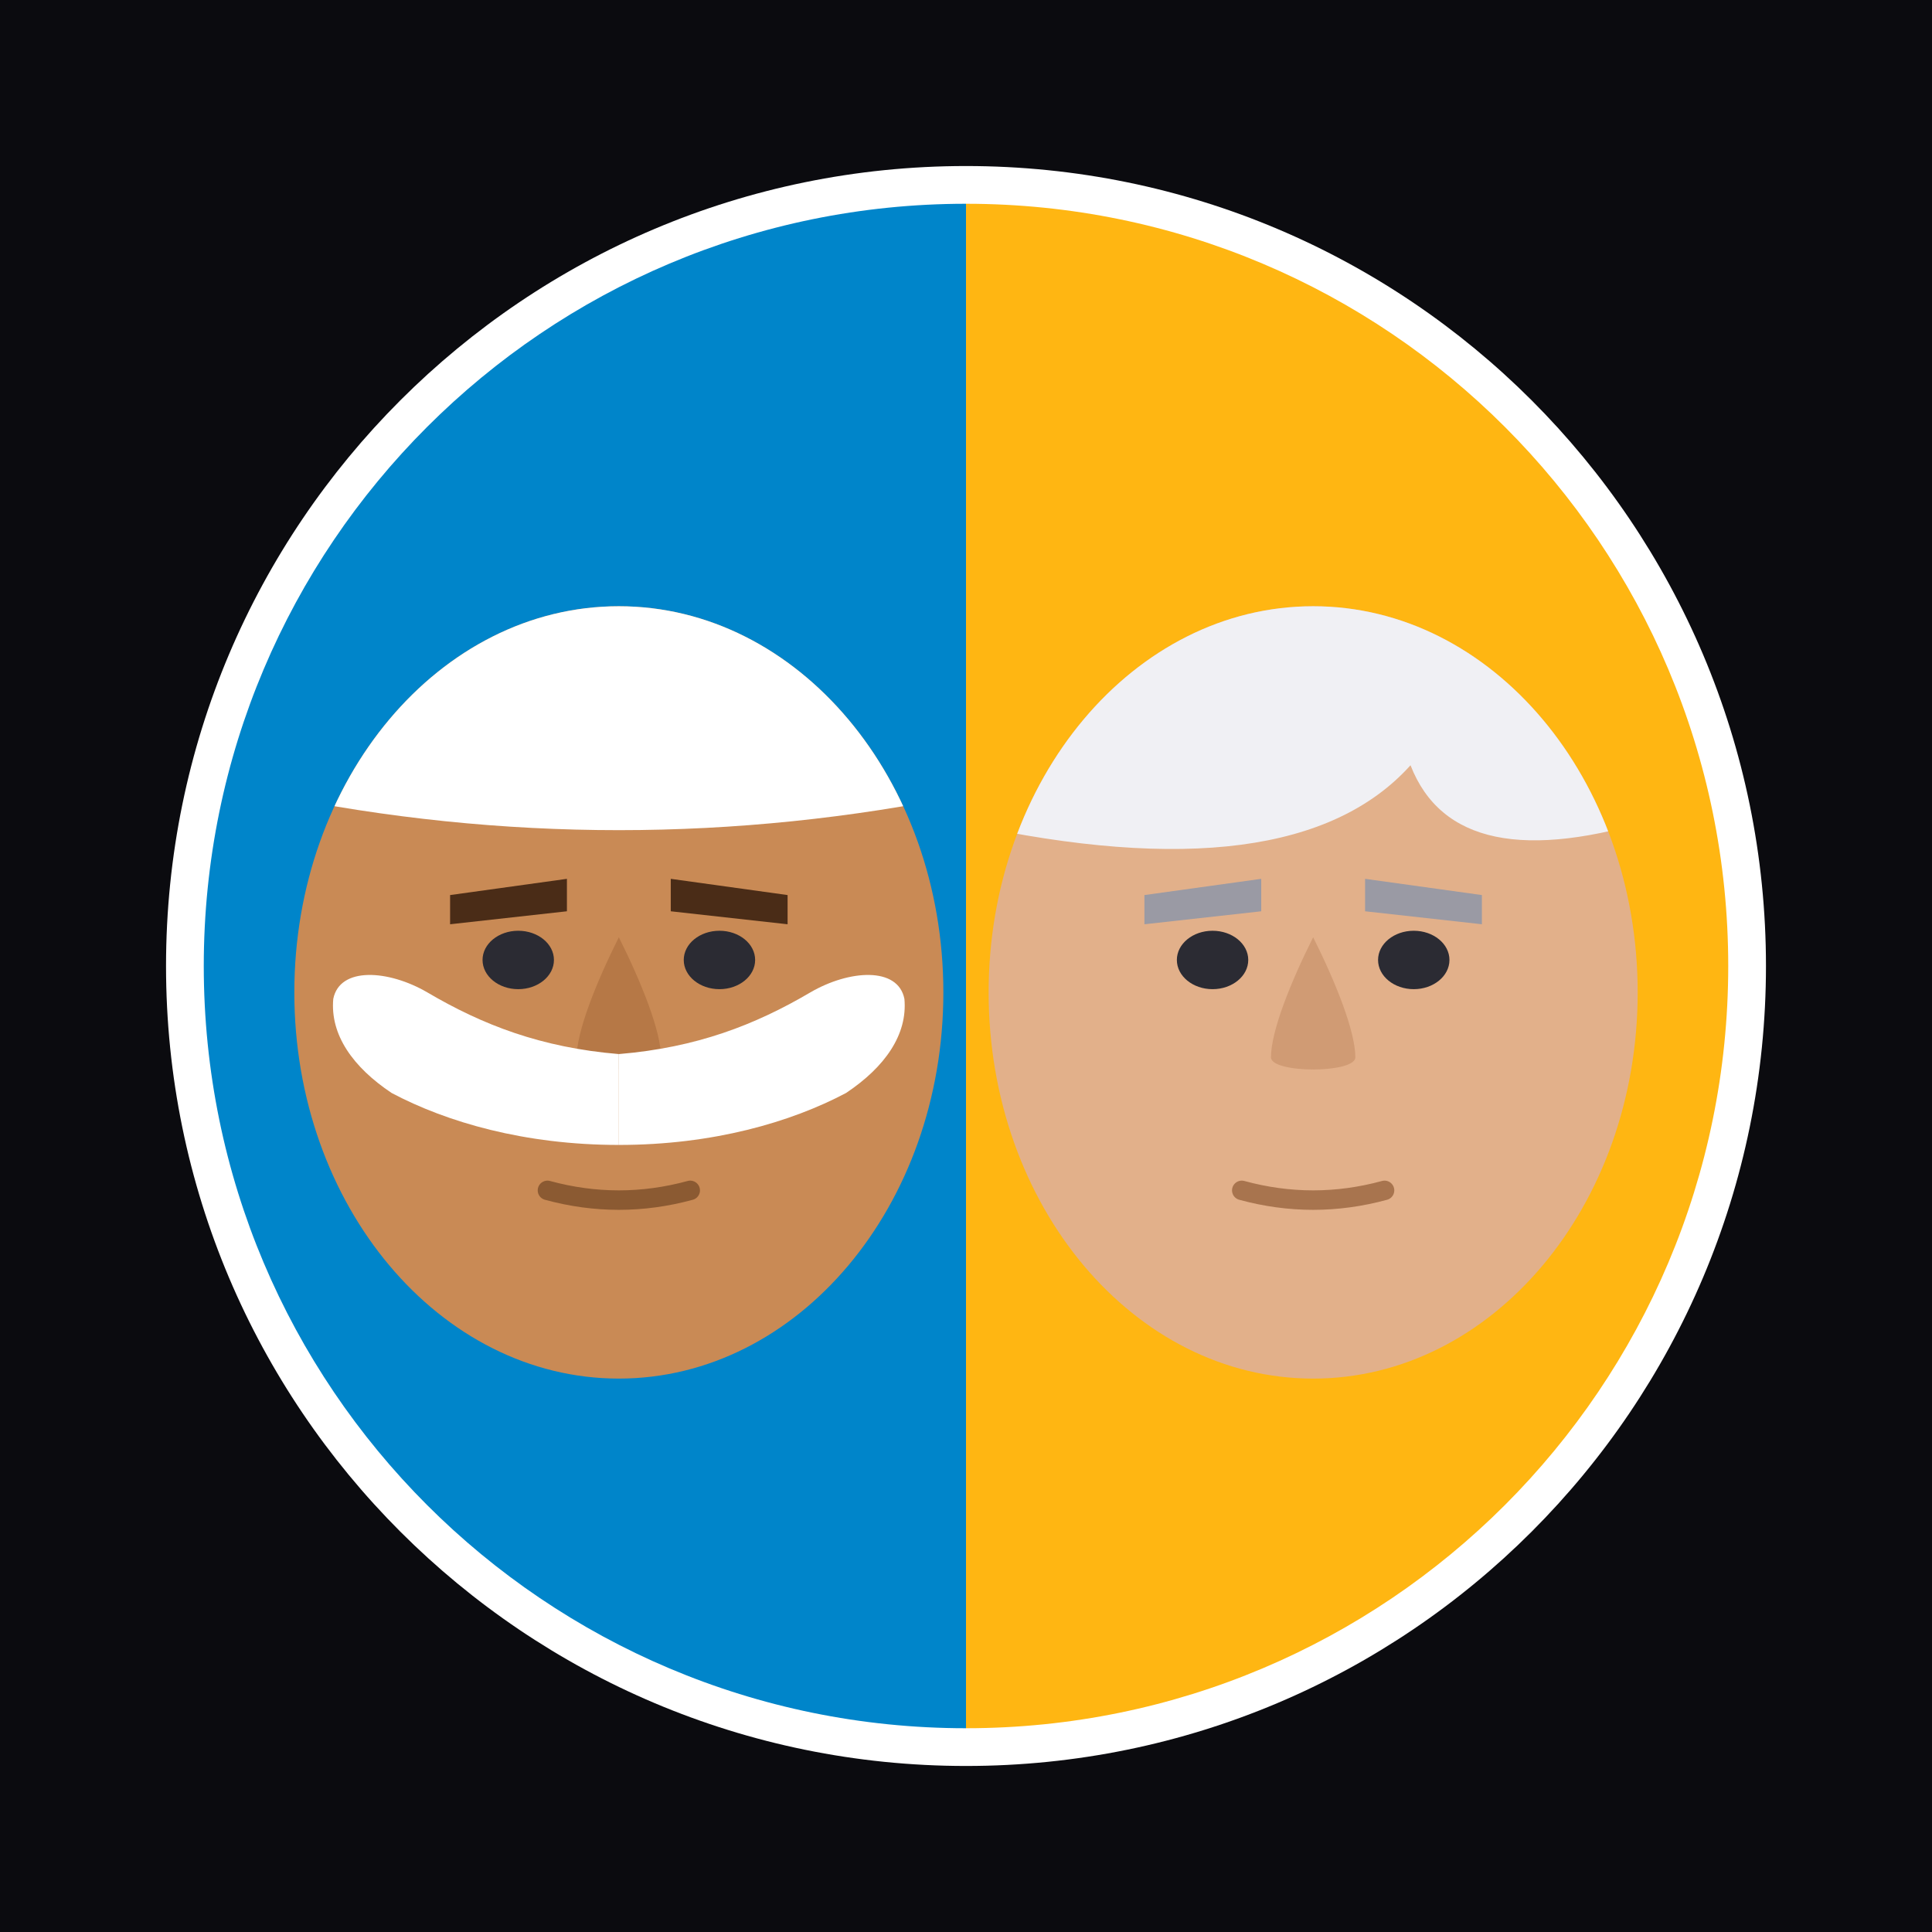
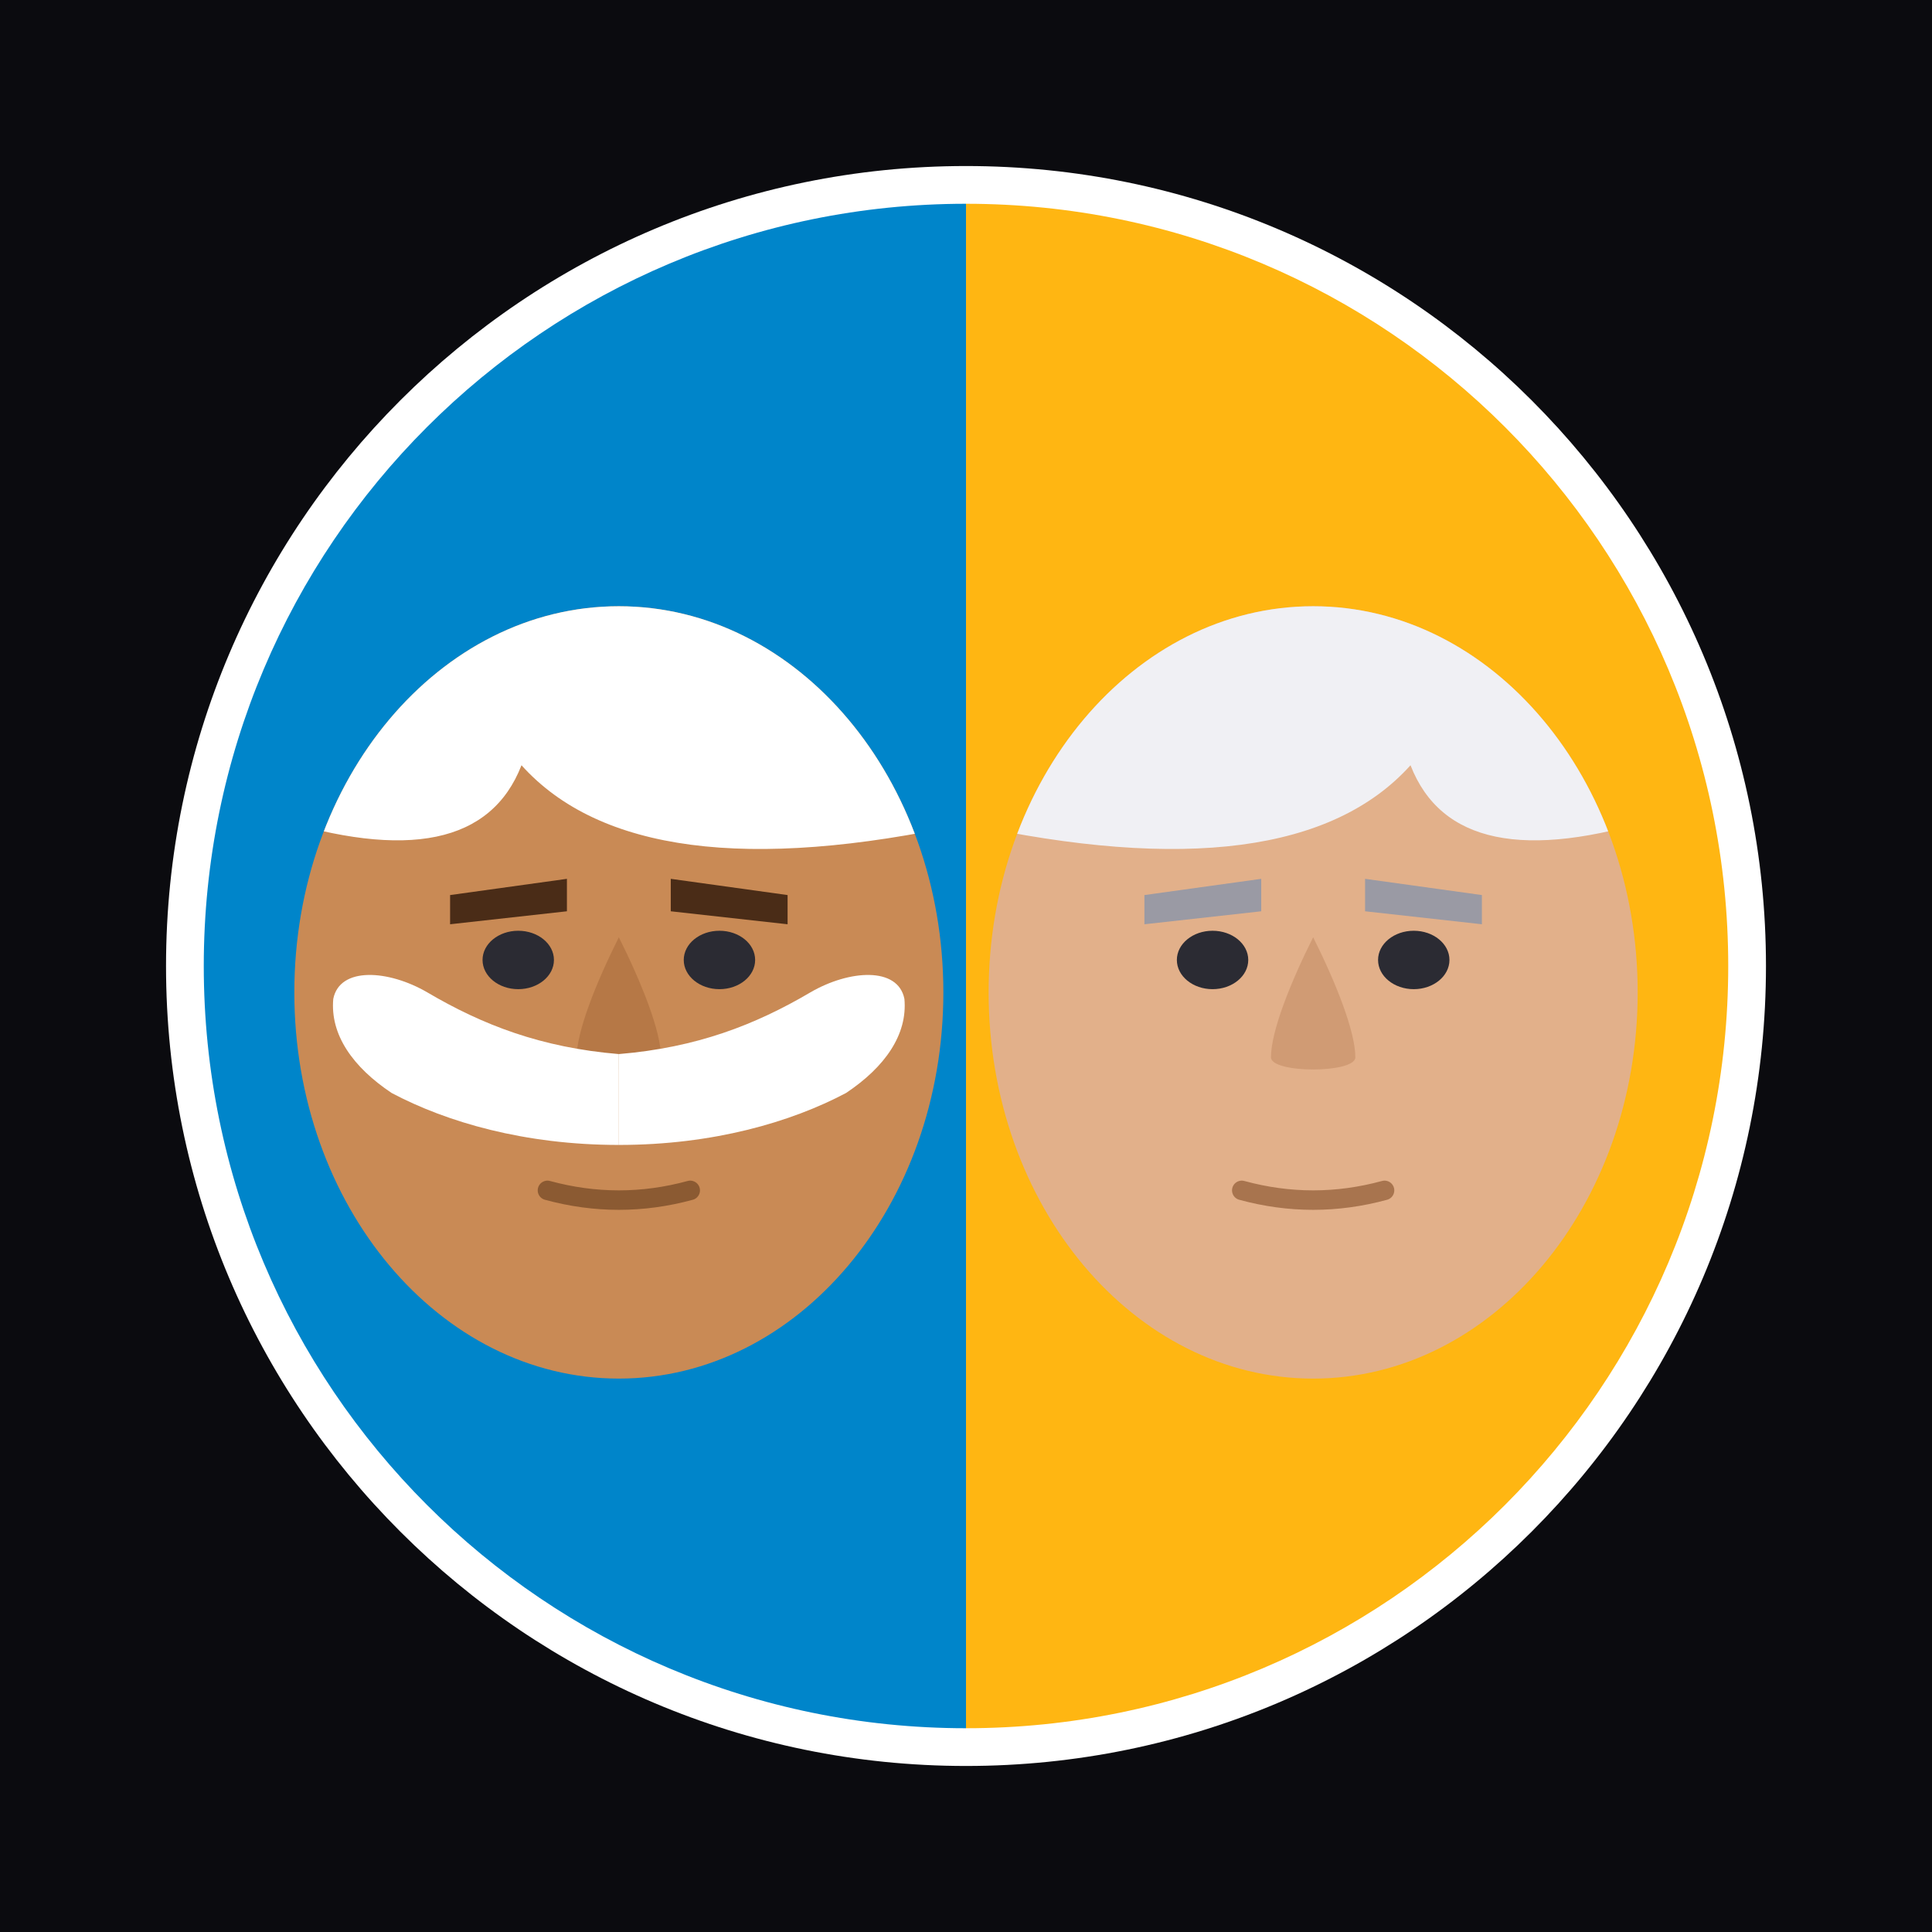
<svg xmlns="http://www.w3.org/2000/svg" viewBox="0 0 512 512" width="512" height="512" role="img" aria-label="Doctor x stein app icon">
  <defs>
    <clipPath id="head-a">
      <ellipse cx="256" cy="266" rx="100" ry="119" />
    </clipPath>
    <clipPath id="badge-a">
      <circle cx="256" cy="256" r="202" />
    </clipPath>
    <path id="tache-a" d="M256 285              C280 283, 298 276, 315 266              C327 259, 342 258, 344 268              C345 279, 338 289, 326 297              C309 306, 285 313, 256 313 Z" />
  </defs>
  <rect width="512" height="512" fill="#0B0B0F" />
  <circle cx="256" cy="256" r="212" fill="#FFFFFF" />
  <g clip-path="url(#badge-a)">
    <rect x="0" y="0" width="256" height="512" fill="#0085CA" />
    <rect x="256" y="0" width="256" height="512" fill="#FFB612" />
  </g>
  <g transform="translate(-56.16 34.24) scale(0.86)">
    <ellipse cx="256" cy="266" rx="100" ry="119" fill="#C98A55" />
    <g clip-path="url(#head-a)">
      <path d="M256 249 C263 263, 269 278, 269 286 C269 291, 243 291, 243 286 C243 278, 249 263, 256 249 Z" fill="#B67846" />
      <path d="M234 327 Q256 333 278 327" stroke="#8B5A32" stroke-width="6" stroke-linecap="round" fill="none" />
-       <path d="M149 130 H363 V205 Q256 227 149 205 Z" fill="#FFFFFF" />
+       <path d="M363 120 H149 V212 Q212 232 226 196 Q262 236 363 214 Z" fill="#FFFFFF" />
    </g>
    <path d="M204 236 L240 231 L240 241 L204 245 Z" fill="#4A2C17" />
    <path d="M308 236 L272 231 L272 241 L308 245 Z" fill="#4A2C17" />
    <ellipse cx="225" cy="256" rx="11" ry="9" fill="#2B2B33" />
    <ellipse cx="287" cy="256" rx="11" ry="9" fill="#2B2B33" />
    <g fill="#FFFFFF">
      <use href="#tache-a" />
      <use href="#tache-a" transform="translate(512,0) scale(-1,1)" />
    </g>
  </g>
  <g transform="translate(127.84 34.24) scale(0.86)">
    <ellipse cx="256" cy="266" rx="100" ry="119" fill="#E2B08A" />
    <g clip-path="url(#head-a)">
      <path d="M256 249 C263 263, 269 278, 269 286 C269 291, 243 291, 243 286 C243 278, 249 263, 256 249 Z" fill="#D09B74" />
      <path d="M234 327 Q256 333 278 327" stroke="#A8744E" stroke-width="6" stroke-linecap="round" fill="none" />
      <path d="M149 120 H363 V212 Q300 232 286 196 Q250 236 149 214 Z" fill="#F0F0F4" />
    </g>
    <path d="M204 236 L240 231 L240 241 L204 245 Z" fill="#9A9AA4" />
    <path d="M308 236 L272 231 L272 241 L308 245 Z" fill="#9A9AA4" />
    <ellipse cx="225" cy="256" rx="11" ry="9" fill="#2B2B33" />
    <ellipse cx="287" cy="256" rx="11" ry="9" fill="#2B2B33" />
  </g>
</svg>
